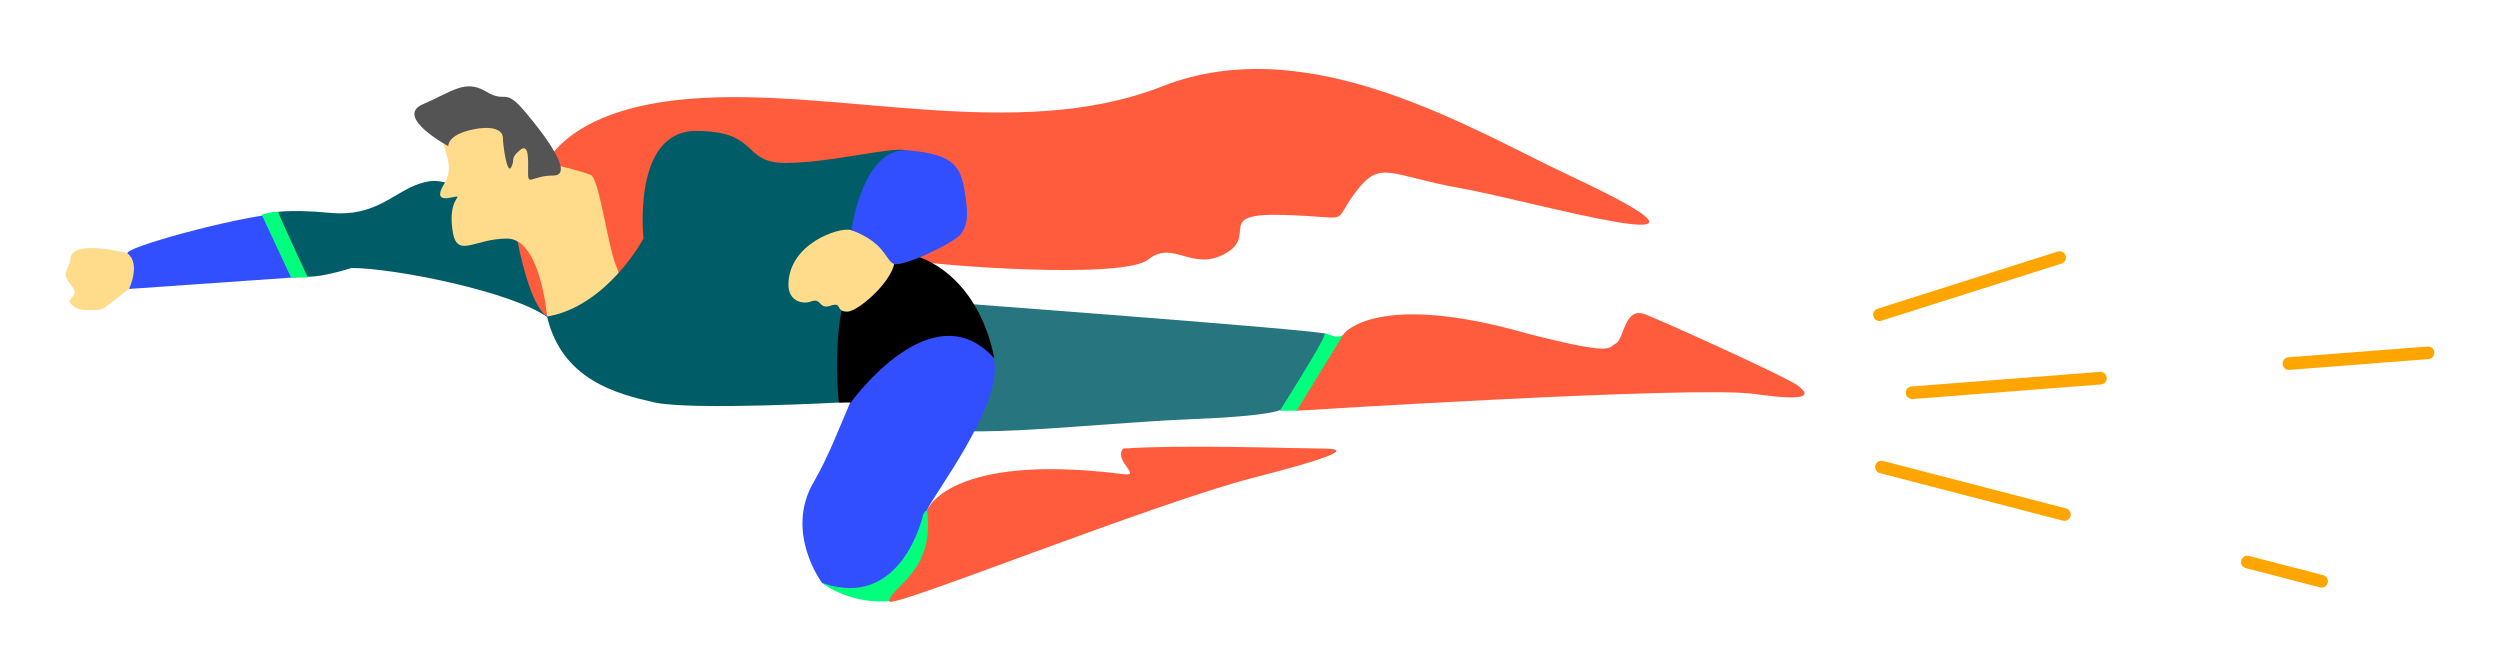
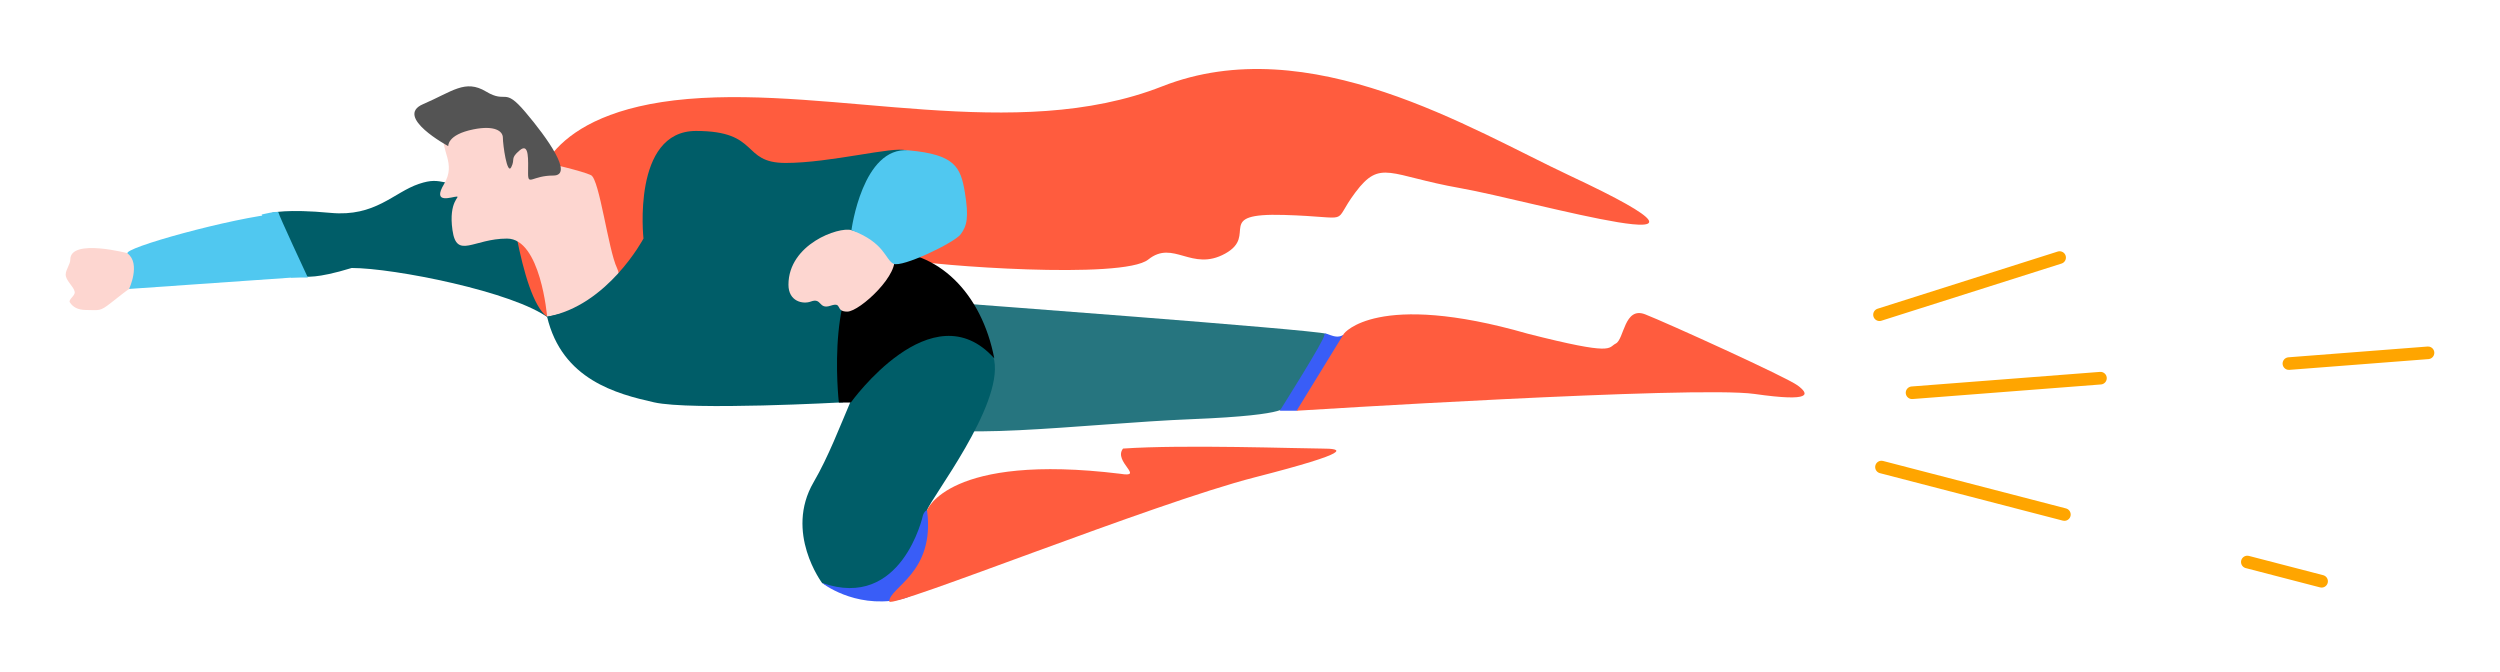
<svg xmlns="http://www.w3.org/2000/svg" xmlns:xlink="http://www.w3.org/1999/xlink" version="1.1" id="Layer_1" x="0px" y="0px" viewBox="0 0 595.28 160" style="enable-background:new 0 0 595.28 160;" xml:space="preserve">
  <style type="text/css">
- 	.superman0{fill:#FFDC8B;}
- 	.superman1{fill:#324FFF;}
+ 	.superman0{fill:#fdd6d0;}
+ 	.superman1{fill:#50c8f0;}
	.superman2{fill:#005D68;}
	.superman3{fill:#FF5C3E;}
	.superman4{fill:#26757F;}
- 	.superman5{fill:#00FF7D;}
+ 	.superman5{fill:#50c8f0;}
	.superman6{clip-path:url(#SVGID_2_);fill:#FF5C3E;}
	.superman7{fill:#545454;}
+ 	.superman9{fill:#395df7;}
	.superman8{fill:none;stroke:#FFA500; stroke-width:3; stroke-linecap:round; stroke-dasharray: 45; animation: dash 15s linear infinite;}
	@keyframes dash {to {stroke-dashoffset: -1000;}}
</style>
  <g>
    <path class="superman0" d="M30.74,60.38c0,0-14-3.76-14,1.42c0,1.13-1.06,2.34-1.1,3.54c-0.04,1.46,1.95,2.89,2.15,4.16   c0.15,0.95-1.59,1.8-1.15,2.5c0.7,1.1,1.87,1.79,3.77,1.81c3.33,0.03,3.33,0.4,6-1.69c5.4-4.22,4-3.31,7.33-4.31   C37.07,66.8,30.74,60.38,30.74,60.38L30.74,60.38z" />
    <path class="superman1" d="M30.4,60.38c-1.58-1.22,25-8.58,36.17-9.58c11.17-1,8.17,4.79,8.17,4.79l-1,10.21l-43,3   C30.74,68.8,33.55,62.8,30.4,60.38L30.4,60.38z" />
    <path class="superman2" d="M64.74,50.69l8,15.12c0,0,2.37,0.65,11-2c10,0,38.65,5.65,47,12c10,7.6-2-33-14-32c-12,1-11-2.04-17-0.02   c-6,2.02-10.37,7.9-21,6.9C68.1,49.69,64.74,50.69,64.74,50.69L64.74,50.69z" />
    <path class="superman3" d="M130.28,75.42v-34.1h-9.54C120.74,41.32,123.74,70.8,130.28,75.42L130.28,75.42z" />
    <path class="superman4" d="M227.24,72.12c0,0,85.04,6.34,88.5,7.34s-10,17.24-10,17.24s3,2.11-22,3.11c-25,1-62.76,6-65,0   S227.24,72.12,227.24,72.12L227.24,72.12z" />
-     <path class="superman5" d="M304.74,97.8c0,0,10.61-16.79,10.61-18c0-1.21,2.39,1.21,4.39,0c2-1.21-9.5,18-11,18   C307.74,97.8,304.74,97.8,304.74,97.8L304.74,97.8z" />
+     <path class="superman9" d="M304.74,97.8c0,0,10.61-16.79,10.61-18c0-1.21,2.39,1.21,4.39,0c2-1.21-9.5,18-11,18   C307.74,97.8,304.74,97.8,304.74,97.8L304.74,97.8z" />
    <g>
      <defs>
        <rect id="SVGID_1_" y="9" width="595.28" height="141.73" />
      </defs>
      <clipPath id="SVGID_2_">
        <use xlink:href="#SVGID_1_" style="overflow:visible;" />
      </clipPath>
      <path class="superman6" d="M320,79.45c0,0,7.74-10.35,43.74,0c21,5.35,19,3.35,21,2.35c2-1,2-8.9,7-6.95c5,1.95,33.67,14.95,36.33,16.95    c2.67,2,3.67,4-10.33,2c-14-2-109,4-109,4L320,79.45L320,79.45z" />
      <path class="superman6" d="M127.74,44.8c0,0,1-18.22,36-21.23c35-3.01,78,10.75,113-3.01c35-13.76,73.76,10.35,97,21.24    c48.33,22.64-9,6-26,3c-17-3-19-7-25,1c-6,8,0,5.88-17,5.38c-17-0.5-6,4.77-14,9.2c-8,4.42-12.33-3.41-18.33,1.42    c-6,4.83-51.67,1.42-57.67,0c-6-1.42-16-20-16-20l-22-0.49l-30.35,25.67L127.74,44.8L127.74,44.8z" />
    </g>
    <path class="superman0" d="M130.28,75.42c0,0-1.54-18.61-9.54-18.61s-12,5-13-2c-1-7,2-8,1-8c-1,0-6,2-3-3c3-5-1-8,0-12   c1-4,10.8-4,10.8-4l7.2,3l6.54,8c0,0,8.46,1.91,10.46,2.91s4.11,17.8,6.17,22.09C150.74,71.8,130.28,75.42,130.28,75.42   L130.28,75.42z" />
    <path class="superman2" d="M153.22,56.8c0,0-2.82-25.62,12.51-25.62c15.33,0,10.67,7.62,21.33,7.62c10.67,0,25.67-4,28.67-3   c3,1-5.74,27.11-5.74,27.11l-9.26,32.89c0,0-36.17,2-45,0c-8.83-2-21.91-5.35-25.46-20.39C144.74,72.8,153.22,56.8,153.22,56.8   L153.22,56.8z" />
    <path class="superman7" d="M106.74,34.8c0,0-13-7-6-10c7-3,10-6,15-3c5,3,4.16-1.24,9.35,4.88c5.19,6.12,11.65,15.12,6.65,15.12   s-6,2.51-6-0.49s0.35-7.51-2-5.51c-2.35,2-1,2-2,4c-1,2-2-5.38-2-7c0-1.62-2-3-7-2C106.41,32.07,106.74,34.8,106.74,34.8   L106.74,34.8z" />
-     <path class="superman1" d="M195.74,138.8c0,0-9-12-2-24c7-12,11-29,17-32s24-7.89,26,3c2,10.89-15,32.69-16,35.69   C219.74,124.5,213.99,148.8,195.74,138.8L195.74,138.8z" />
-     <path class="superman5" d="M195.74,138.8c0,0,7.5,6,18.25,4c10.75-2,11.02-15.47,9.75-18c-3-6-4-2-4-2S214.74,145.47,195.74,138.8   L195.74,138.8z" />
+     <path class="superman2" d="M195.74,138.8c0,0-9-12-2-24c7-12,11-29,17-32s24-7.89,26,3c2,10.89-15,32.69-16,35.69   C219.74,124.5,213.99,148.8,195.74,138.8L195.74,138.8z" />
+     <path class="superman9" d="M195.74,138.8c0,0,7.5,6,18.25,4c10.75-2,11.02-15.47,9.75-18c-3-6-4-2-4-2S214.74,145.47,195.74,138.8   L195.74,138.8z" />
    <path class="superman3" d="M220.74,121.5c0,0,5-13.69,46-8.69c6,1-1.77-2.93,0.67-6c14.33-1,42.33,0,47.33,0c5,0,8,0.71-16,6.86   c-24,6.14-86,31.14-87,29.57C211.74,139.8,222.74,136.45,220.74,121.5L220.74,121.5z" />
    <path d="M199.74,95.85h2.85c0,0,19.33-27.05,34.16-10.52C233.74,69.8,223.4,59.4,210,59.75C196.06,63.4,199.74,95.85,199.74,95.85   L199.74,95.85z" />
    <path class="superman0" d="M202.74,54.8c-3.04-0.87-15,3.35-15,13c0,4,3.46,4.7,5.33,4c2.67-1,1.79,1.96,4.67,1c3-1,1,1.4,4,1.4   c3,0,13-9.28,11-13.4C210.74,56.68,209.74,56.8,202.74,54.8L202.74,54.8z" />
    <path class="superman1" d="M202.74,54.8c0,0,2.63-20,13.63-19c11,1,12.37,3.96,13.37,9.98c1,6.02,0.5,8.02-1,10.02c-1.5,2-14,8-16,7   C210.74,61.8,210.74,57.8,202.74,54.8L202.74,54.8z" />
    <line class="superman8" x1="447.53" y1="74.94" x2="525.04" y2="50.34" />
    <line class="superman8" x1="455.28" y1="93.52" x2="578.14" y2="84.01" />
    <line class="superman8" x1="448" y1="111.21" x2="552.8" y2="138.41" />
    <path class="superman5" d="M69.3,66.09l-7-15c0,0,4-1,4-0.5c0,0.5,7,15.5,7,15.5H69.3L69.3,66.09z" />
  </g>
</svg>
